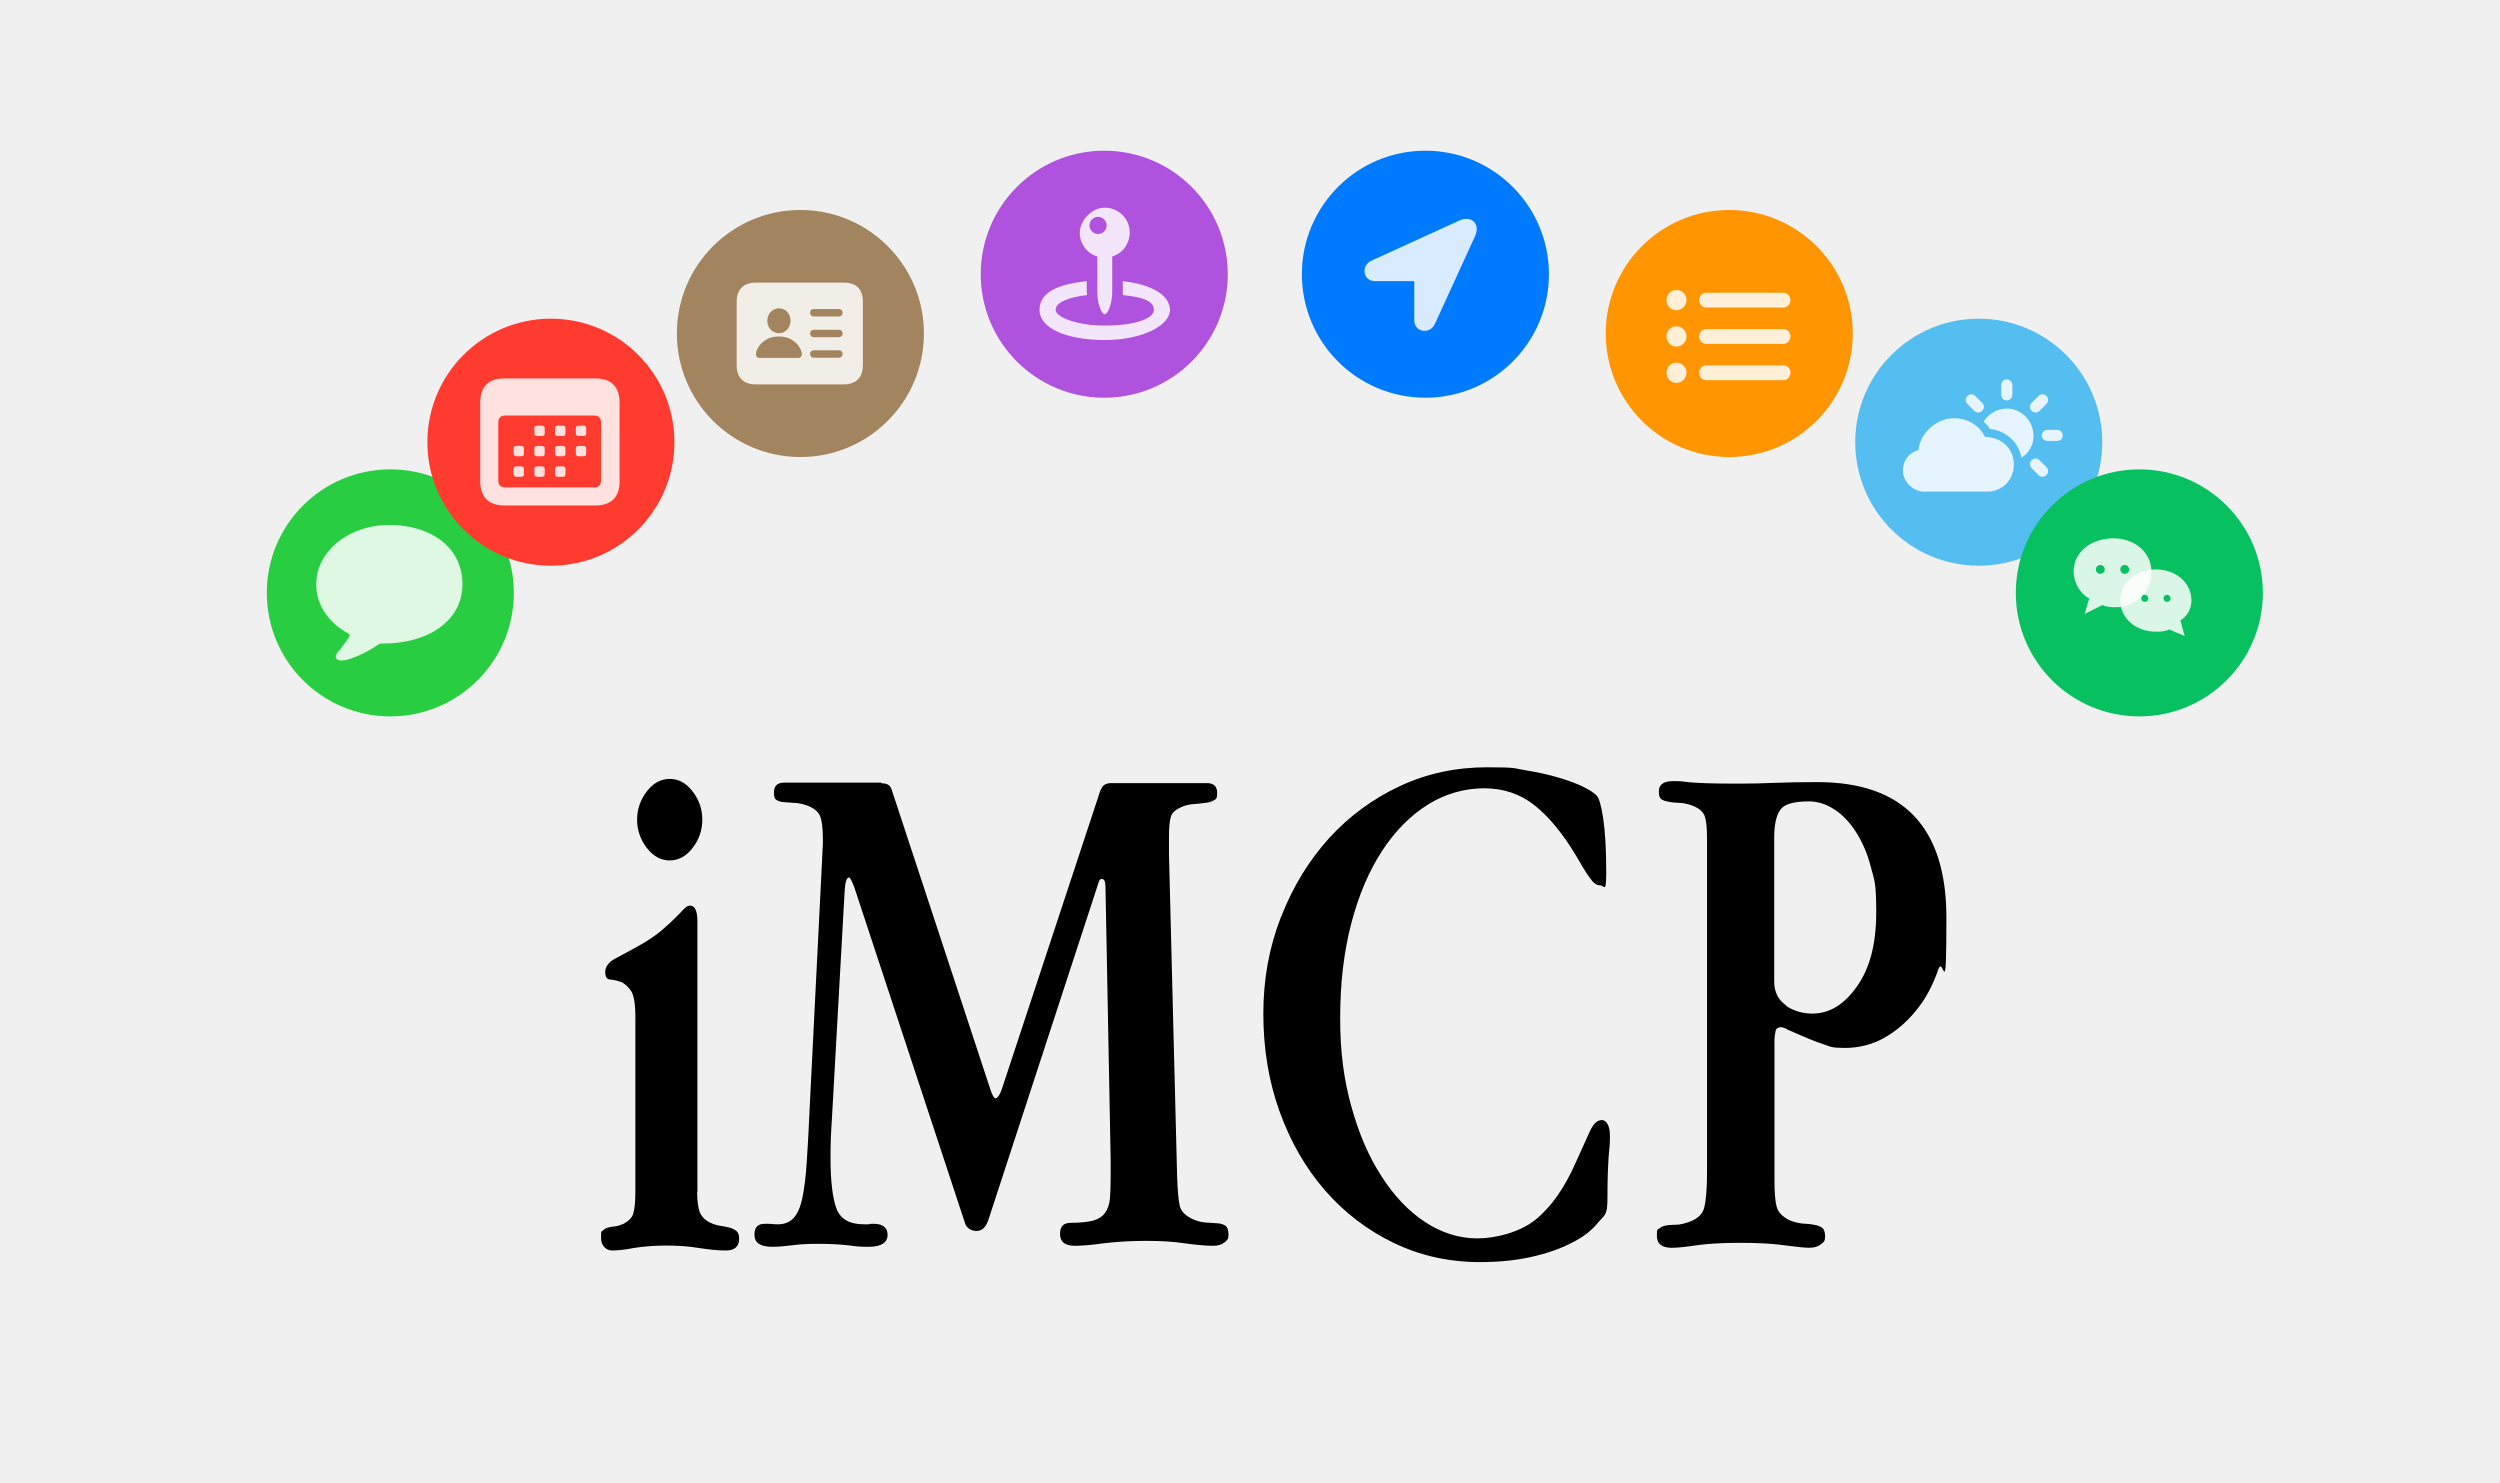
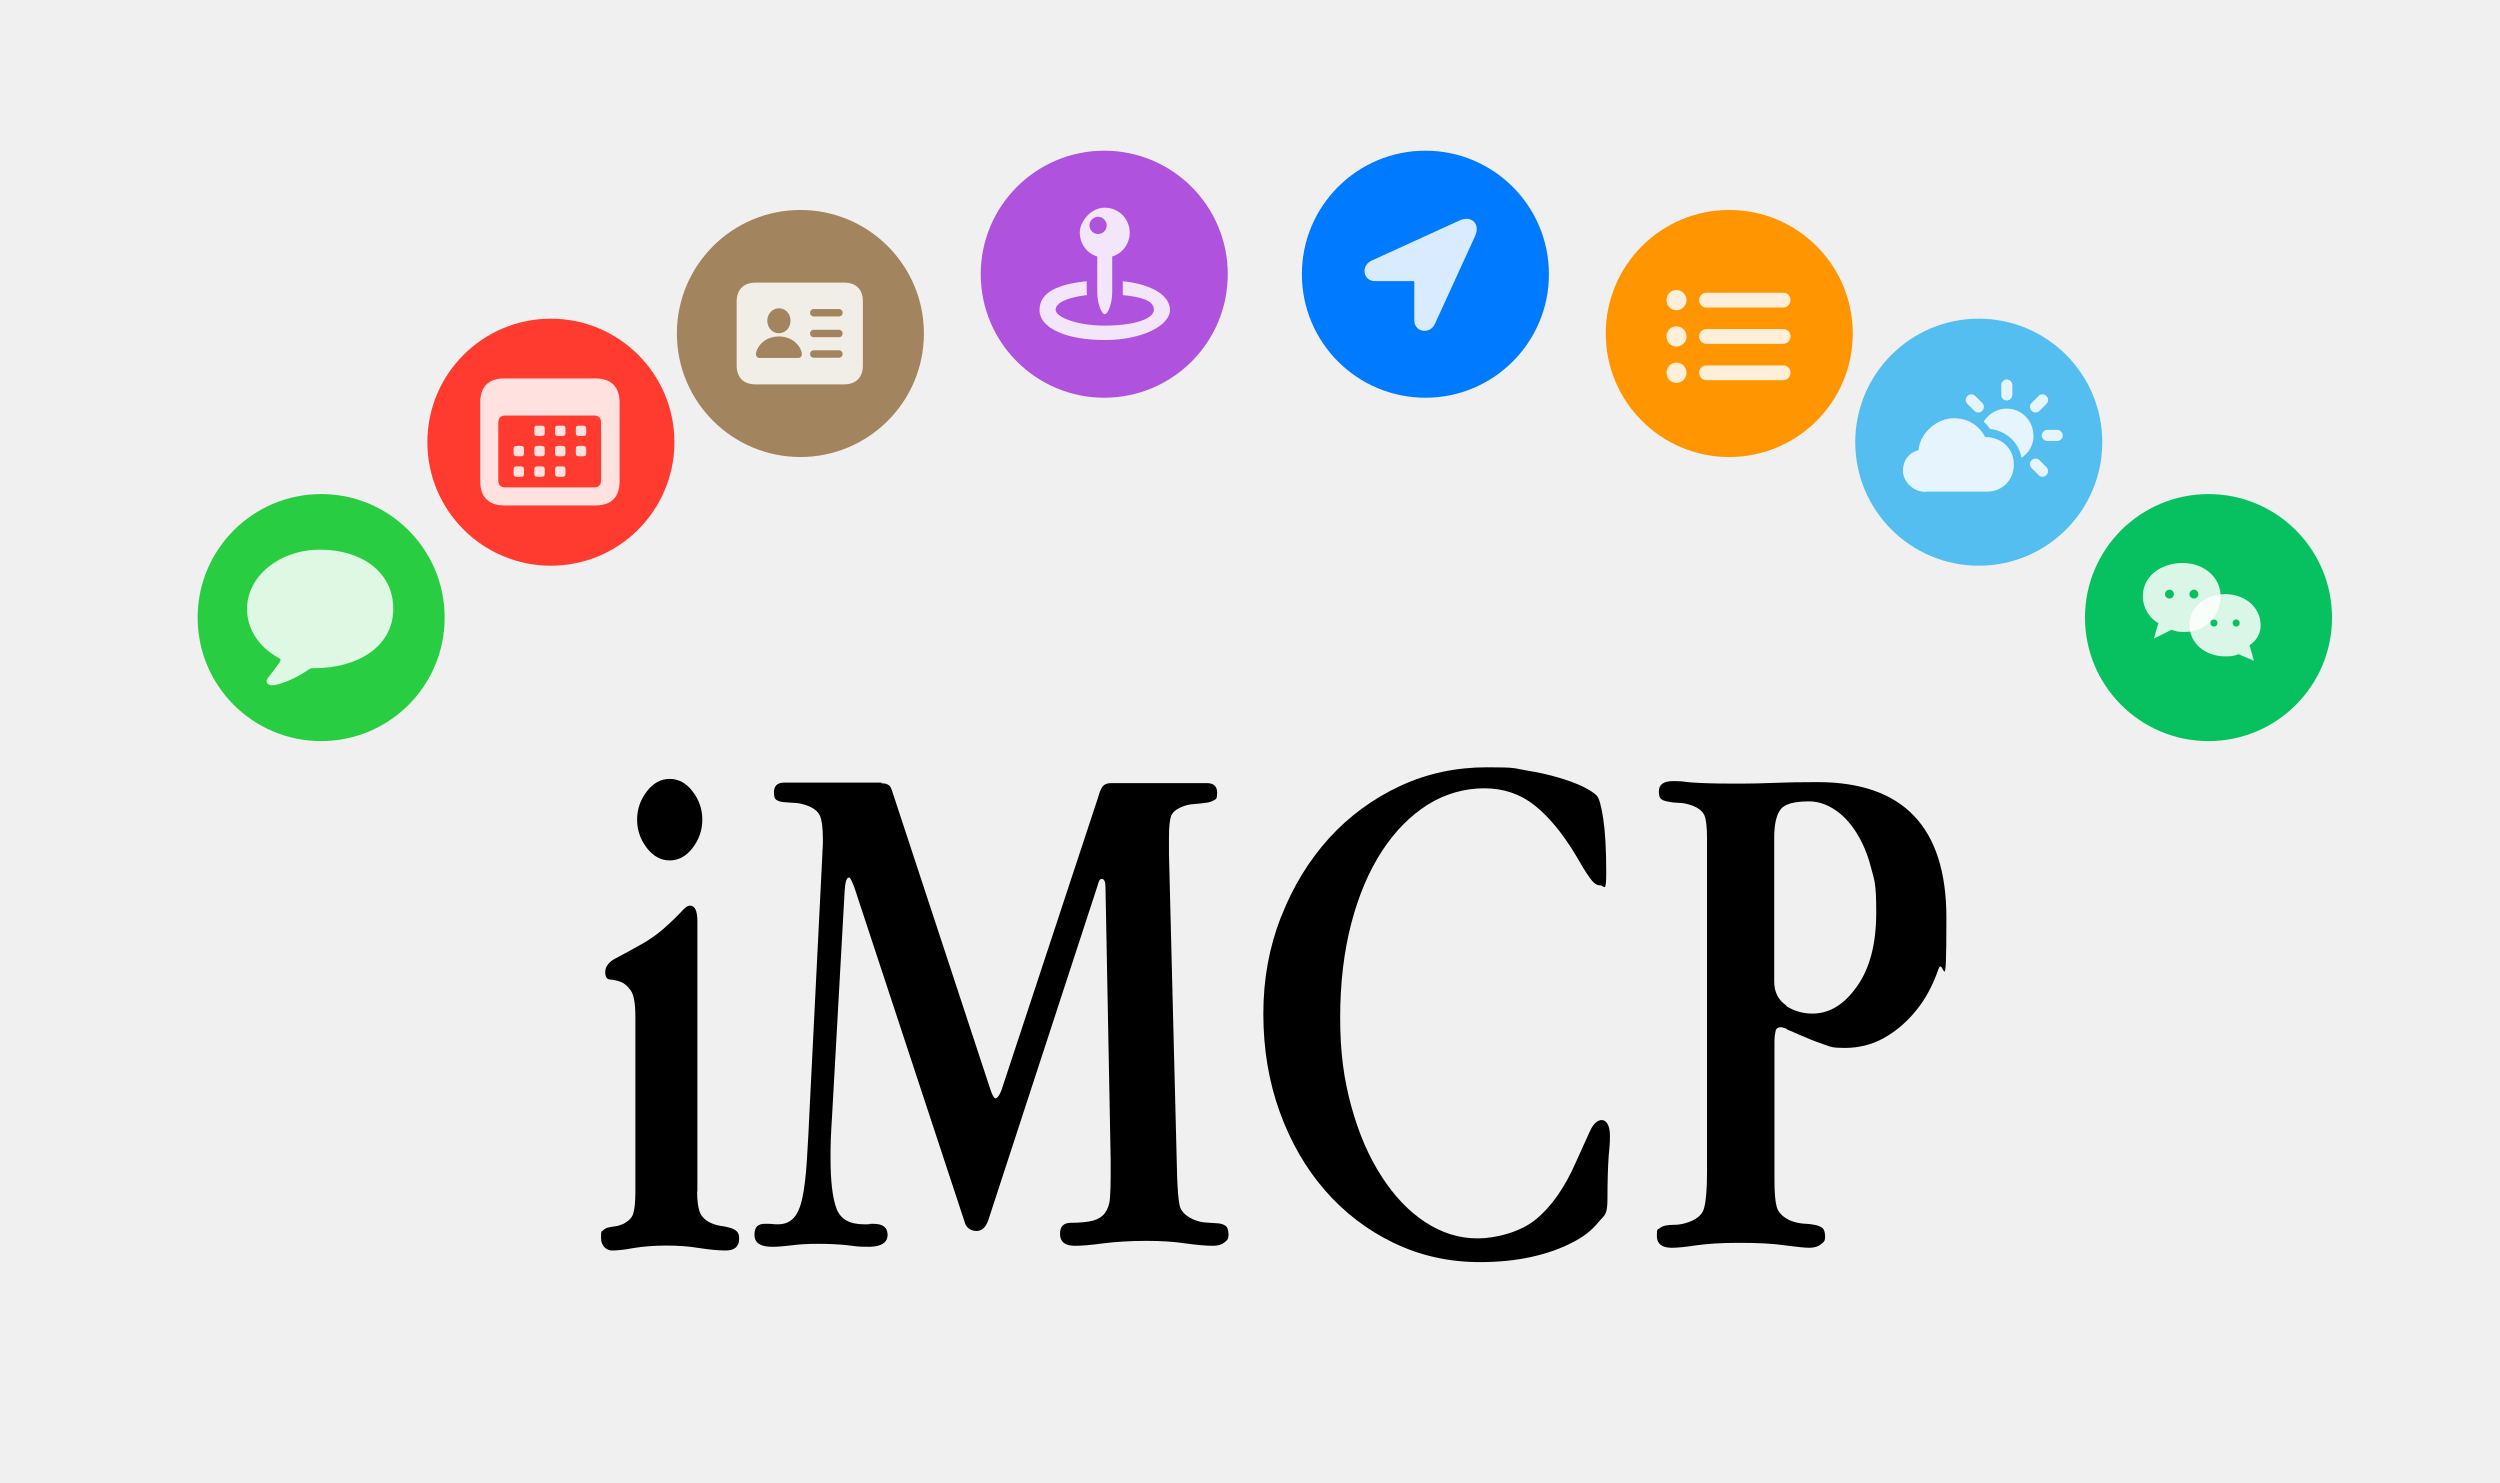
<svg xmlns="http://www.w3.org/2000/svg" version="1.1" viewBox="0 0 1012 600">
  <defs>
    <style>
      .symbol {
        fill: #fff;
        fill-opacity: .85;
      }
    </style>
  </defs>
  <g fill="#000">
    <path d="M282.2,482.4c0,3.6.4,6.3,1,8.1.7,1.8,2,3.2,3.8,4.2,1.6.8,3.1,1.3,4.6,1.5s2.8.5,3.9.8,2,.8,2.7,1.4,1,1.6,1,3c0,3.2-1.8,4.8-5.4,4.8s-6.6-.4-10.8-1c-4.2-.7-8.6-1-13.4-1s-9.5.4-13.1,1c-3.6.7-6.5,1-8.7,1s-4.5-1.7-4.5-5.1.2-2.4.8-3,1.2-1,2.1-1.2c.9-.2,1.9-.4,2.9-.5s2.1-.5,3.3-1c2.2-1.2,3.6-2.6,4-4.4.5-1.7.8-4.5.8-8.5v-70.8c0-5.4-.6-9-1.9-10.8s-2.7-3-4.2-3.5-2.9-.8-4.2-.9-1.9-1.1-1.9-3.1,1.4-4,4.1-5.4,6.5-3.5,11.5-6.3c3-1.8,5.5-3.6,7.6-5.4,2.1-1.8,3.8-3.4,5.2-4.8,1.4-1.4,2.5-2.5,3.4-3.5.9-.9,1.7-1.4,2.5-1.4,2,0,3,2.1,3,6.3v109.5ZM280.4,320.4c2.6,3.4,3.9,7.2,3.9,11.4s-1.3,8-3.9,11.4-5.7,5.1-9.3,5.1-6.7-1.7-9.3-5.1c-2.6-3.4-3.9-7.2-3.9-11.4s1.3-8,3.9-11.4,5.7-5.1,9.3-5.1,6.7,1.7,9.3,5.1Z" />
    <path d="M356.9,317.1c1,0,1.9.1,2.5.5.7.3,1.2,1,1.6,2.2l39.9,121.2c.8,2.4,1.5,3.6,2.1,3.6s1.6-1.1,2.4-3.3l39.3-119.1c.4-1.6,1-2.9,1.6-3.8.7-.9,1.9-1.4,3.5-1.4h38.7c2.8,0,4.2,1.3,4.2,3.9s-.5,2.6-1.4,3.1-2,.9-3.5,1c-1.4.2-3,.4-4.6.5-1.7.1-3.5.5-5.2,1.3-2.2,1-3.5,2.2-4,3.7-.5,1.5-.8,4.2-.8,8.2v7.1l3.3,130.5c.2,5.4.5,9.2,1,11.6.5,2.4,2.4,4.3,5.5,5.7,1.8.8,3.6,1.2,5.4,1.3s3.4.2,4.6.3c1.3.1,2.4.5,3.1,1,.8.6,1.2,1.8,1.2,3.6s-.5,2.2-1.6,3.1-2.6,1.4-4.6,1.4c-3.2,0-7-.4-11.5-1-4.5-.7-9.8-1-15.8-1s-12.4.4-17.2,1c-4.9.7-8.8,1-11.5,1-4,0-6-1.6-6-4.8s1.5-4.5,4.5-4.5,6.8-.3,8.9-.9c2.1-.6,3.7-1.6,4.8-3.1,1.1-1.5,1.8-3.4,2-5.8s.3-5.4.3-8.9v-6.9l-2.1-110.3c0-2.2-.5-3.3-1.5-3.3s-1.2,1-1.8,3l-44.1,135c-1,3-2.6,4.5-4.8,4.5s-4.2-1.2-4.8-3.6l-44.7-135.6c-1-2.6-1.7-3.9-2.1-3.9-1,0-1.6,1.9-1.8,5.7l-5.1,91.2c-.2,3.4-.4,6.5-.5,9.2-.1,2.8-.1,5.3-.1,7.5,0,9.3.8,16.1,2.4,20.4,1.6,4.3,5.3,6.4,11.1,6.4s1.2,0,1.8-.1c.6-.1,1.3-.1,2.1-.1,3.8,0,5.7,1.5,5.7,4.5s-2.5,4.8-7.5,4.8-5-.2-8.5-.6-7.5-.6-12.1-.6-7.5.2-10.6.6-5.8.6-8,.6c-4.8,0-7.2-1.6-7.2-4.8s1.4-4.5,4.2-4.5,2.2,0,3.1.1,1.6.1,2.2.1c2.6,0,4.7-.8,6.3-2.5,1.6-1.7,2.8-4.4,3.6-8.2.8-3.8,1.4-8.7,1.8-14.8s.8-13.5,1.2-22.5l5.1-101.9c0-.4,0-1.1.1-2.1s.1-2.3.1-3.9c0-4.6-.4-7.7-1.2-9.5-.8-1.8-2.6-3.2-5.4-4.2-1.8-.6-3.5-1-5.1-1-1.6-.1-3-.2-4.2-.3-1.2-.1-2.1-.4-2.9-.9s-1-1.5-1-3.1c0-2.6,1.4-3.9,4.2-3.9h39.3Z" />
    <path d="M518.7,370.9c4.7-12.1,11.2-22.6,19.3-31.6,8.2-9,17.8-16,28.7-21.1s22.7-7.6,35.2-7.6,10.6.4,15.6,1.2,9.5,1.8,13.5,3,7.3,2.4,9.9,3.7c2.6,1.3,4.4,2.5,5.4,3.5s1.9,4.1,2.7,9.5c.8,5.3,1.2,12.5,1.2,21.5s-.8,5.4-2.4,5.4-2.8-1-4.3-3.1-3.3-5-5.5-8.9c-5.4-9-11-15.8-16.8-20.4s-12.6-6.9-20.4-6.9-15.8,2.2-22.8,6.6c-7,4.4-13.2,10.6-18.5,18.7s-9.5,17.9-12.5,29.4-4.5,24.2-4.5,38.2,1.5,24.9,4.5,35.8,7,20.3,12.2,28.3c5.1,8,11,14.2,17.7,18.6s13.8,6.6,21.2,6.6,17.2-2.5,23.5-7.6,11.8-12.9,16.3-23.2c2.4-5.4,4.3-9.6,5.7-12.6s3-4.5,4.8-4.5,3.3,2.1,3.3,6.3-.2,4-.5,8.2-.5,10-.5,17.2-1.2,6.6-3.8,9.8-6,5.9-10.7,8.2c-4.6,2.4-10,4.3-16.3,5.7-6.3,1.4-13.2,2.1-20.8,2.1-12.6,0-24.2-2.6-35-7.8-10.7-5.2-20-12.3-27.8-21.3s-13.9-19.6-18.3-31.8c-4.4-12.2-6.6-25.4-6.6-39.6s2.4-27,7.1-39.1h0Z" />
    <path d="M723.1,416.4c-1.2-.4-1.9-.6-2.1-.6-1.2,0-2,.5-2.2,1.4s-.5,2.4-.5,4.4v55.9c0,5.2.3,8.9.9,11,.6,2.2,2.3,4,5.1,5.4,1.8.8,3.6,1.2,5.4,1.4,1.8.1,3.3.2,4.7.5,1.3.2,2.3.6,3.2,1.2.8.6,1.2,1.8,1.2,3.6s-.5,2.2-1.7,3.1c-1.1.9-2.7,1.4-4.7,1.4s-5.3-.4-10-1c-4.7-.7-10.8-1-18.5-1s-12.8.4-17.2,1c-4.5.7-7.8,1-10,1-4,0-6-1.6-6-4.8s.3-2.4,1-3,1.5-1,2.5-1.2,2.2-.3,3.6-.3,2.8-.2,4.2-.6c4.4-1.2,7-3.2,7.8-6.1.8-2.9,1.2-7.7,1.2-14.5v-135.1c0-4.4-.3-7.5-1-9.3-.7-1.8-2.5-3.2-5.2-4.2-1.8-.6-3.5-1-5.2-1-1.7-.1-3.2-.2-4.3-.5-1.2-.2-2.2-.5-2.8-1-.7-.5-1-1.5-1-3.1,0-2.8,1.9-4.2,5.7-4.2s3.2.1,7,.5c3.9.3,9.5.5,16.7.5h4.8c3.4,0,7.6-.1,12.6-.3,5-.2,10.8-.3,17.4-.3,34.8,0,52.2,18.3,52.2,54.9s-1.1,14.6-3.3,21-5.2,12-9,16.6c-3.8,4.7-8.2,8.4-13,11.1-4.9,2.7-10.2,4-15.8,4s-5.7-.5-8.7-1.5-6.3-2.3-9.9-3.9l-4.8-2.1h0ZM723,407.2c3.3,2.1,6.8,3.1,10.7,3.1,6.8,0,12.8-3.6,18-11,5.2-7.3,7.8-17.2,7.8-29.9s-.8-13-2.2-18.5-3.5-10.2-6-14.1-5.4-7-8.7-9.1c-3.3-2.2-6.8-3.3-10.3-3.3-6.2,0-10.1,1.1-11.7,3.5-1.6,2.3-2.4,6-2.4,11.2v58.2c0,4.4,1.7,7.6,5,9.8Z" />
  </g>
-   <g transform="translate(0 -2)">
+   <g transform="translate(-28 8)">
    <circle fill="#28cd41" cx="158" cy="242" r="50" />
    <g class="symbol">
      <path d="M138.2,269.4c3,0,9.8-2.9,14.8-6.4.6-.4,1-.5,1.5-.5h.7c17.6,0,32-8.8,32-24s-13.1-24-29.6-24-29.6,10.7-29.6,24c0,7.9,4.5,15.3,12.9,19.9.6.3.8.7.5,1.3-1.6,2.6-3.8,5.2-4.8,6.5-1.4,1.7-.6,3.2,1.6,3.2Z" />
    </g>
  </g>
  <g transform="translate(-33.5 19.4)">
    <circle fill="#ff3b30" cx="256.5" cy="159.6" r="50" />
    <g class="symbol">
      <path d="M237.5,185.2h37.2c6.2,0,9.6-3.4,9.6-9.6v-32.2c0-6.1-3.4-9.6-9.6-9.6h-37.2c-6.2,0-9.6,3.4-9.6,9.6v32.2c0,6.1,3.4,9.6,9.6,9.6h0ZM238.1,177.9c-1.9,0-2.9-.9-2.9-2.9v-23.3c0-2,1-2.9,2.9-2.9h35.8c1.9,0,2.9.9,2.9,2.9v23.3c0,2.1-1,2.9-2.9,2.9h-35.8ZM251.1,157.1h1.6c1,0,1.3-.3,1.3-1.3v-1.6c0-1-.3-1.3-1.3-1.3h-1.6c-1,0-1.3.3-1.3,1.3v1.6c0,1,.3,1.3,1.3,1.3ZM259.5,157.1h1.6c1,0,1.3-.3,1.3-1.3v-1.6c0-1-.3-1.3-1.3-1.3h-1.6c-1,0-1.3.3-1.3,1.3v1.6c0,1,.3,1.3,1.3,1.3ZM267.9,157.1h1.6c1,0,1.3-.3,1.3-1.3v-1.6c0-1-.4-1.3-1.3-1.3h-1.6c-1,0-1.3.3-1.3,1.3v1.6c0,1,.4,1.3,1.3,1.3ZM242.7,165.3h1.6c1,0,1.3-.3,1.3-1.3v-1.6c0-1-.4-1.3-1.3-1.3h-1.6c-1,0-1.3.3-1.3,1.3v1.6c0,1,.4,1.3,1.3,1.3ZM251.1,165.3h1.6c1,0,1.3-.3,1.3-1.3v-1.6c0-1-.3-1.3-1.3-1.3h-1.6c-1,0-1.3.3-1.3,1.3v1.6c0,1,.3,1.3,1.3,1.3ZM259.5,165.3h1.6c1,0,1.3-.3,1.3-1.3v-1.6c0-1-.3-1.3-1.3-1.3h-1.6c-1,0-1.3.3-1.3,1.3v1.6c0,1,.3,1.3,1.3,1.3ZM267.9,165.3h1.6c1,0,1.3-.3,1.3-1.3v-1.6c0-1-.4-1.3-1.3-1.3h-1.6c-1,0-1.3.3-1.3,1.3v1.6c0,1,.4,1.3,1.3,1.3ZM242.7,173.6h1.6c1,0,1.3-.3,1.3-1.3v-1.6c0-1-.4-1.3-1.3-1.3h-1.6c-1,0-1.3.3-1.3,1.3v1.6c0,1,.4,1.3,1.3,1.3ZM251.1,173.6h1.6c1,0,1.3-.3,1.3-1.3v-1.6c0-1-.3-1.3-1.3-1.3h-1.6c-1,0-1.3.3-1.3,1.3v1.6c0,1,.3,1.3,1.3,1.3ZM259.5,173.6h1.6c1,0,1.3-.3,1.3-1.3v-1.6c0-1-.3-1.3-1.3-1.3h-1.6c-1,0-1.3.3-1.3,1.3v1.6c0,1,.3,1.3,1.3,1.3Z" />
    </g>
  </g>
  <g transform="translate(-58.8 10.1)">
    <circle fill="#a2845e" cx="382.8" cy="124.9" r="50" />
    <g class="symbol">
      <path d="M408.1,112v25.8c0,4.9-2.8,7.7-7.7,7.7h-35.7c-5,0-7.7-2.8-7.7-7.7v-25.8c0-4.9,2.8-7.7,7.7-7.7h35.7c5,0,7.7,2.7,7.7,7.7ZM364.8,133.2c0,.9.5,1.6,1.5,1.6h15.6c1,0,1.5-.7,1.5-1.6c0-2-2.8-7.1-9.3-7.1s-9.3,5.1-9.3,7.1h0ZM388.2,131.7c-.9,0-1.5.7-1.5,1.5s.6,1.5,1.5,1.5h10.2c.9,0,1.5-.7,1.5-1.5s-.6-1.5-1.5-1.5h-10.2ZM388.2,123.4c-.9,0-1.5.7-1.5,1.5s.6,1.5,1.5,1.5h10.2c.9,0,1.5-.7,1.5-1.5s-.6-1.5-1.5-1.5h-10.2ZM369.4,119.7c0,2.9,2.1,5.1,4.7,5.1s4.7-2.2,4.7-5.1-2.1-5-4.7-5-4.7,2.3-4.7,5ZM388.2,115c-.9,0-1.5.7-1.5,1.5s.6,1.5,1.5,1.5h10.2c.9,0,1.5-.7,1.5-1.5s-.6-1.5-1.5-1.5h-10.2Z" />
    </g>
  </g>
  <g transform="translate(-64.4 3.1)">
    <circle fill="#af52de" cx="511.4" cy="107.9" r="50" />
    <g class="symbol">
      <path d="M504.41,115.45v.9c-7.64.9-12.69,3.03-12.69,5.95s8.43,6.4,19.88,6.4,19.88-2.58,19.88-6.4-5.06-5.17-12.58-5.95v-5.62c11.57,1.24,19.1,5.62,19.1,11.68s-10.78,12.13-26.4,12.13-26.4-4.83-26.4-12.13,7.53-10.45,19.1-11.68v4.72h.11Z" />
      <path d="M521.71,91.07c0,4.49-2.92,8.43-7.08,9.66v14.27c0,4.94-1.8,9.1-3.03,9.1s-3.03-4.16-3.03-9.1v-14.27c-4.16-1.24-7.08-5.17-7.08-9.66s4.49-10.11,10.11-10.11,10.11,4.49,10.11,10.11ZM505.42,88.15c0,1.91,1.57,3.48,3.48,3.48s3.48-1.57,3.48-3.48-1.57-3.48-3.48-3.48-3.48,1.57-3.48,3.48h0Z" />
    </g>
  </g>
  <g transform="translate(-63.7 -14.1)">
    <circle fill="#007aff" cx="640.7" cy="125.1" r="50" />
    <g class="symbol">
      <path d="M620.3,127.9h15.6c.2,0,.3.1.3.3v15.6c0,4.8,6.4,5.9,8.4,1.3l16.2-35.4c2.3-5-1.5-8.6-6.4-6.3l-35.5,16.2c-4.4,2-3.5,8.3,1.4,8.3h0Z" />
    </g>
  </g>
  <g transform="translate(-67.4 -25.4)">
    <circle fill="#ff9500" cx="767.4" cy="160.4" r="50" />
    <g class="symbol">
      <path d="M758.1,179.3h31.2c1.6,0,2.9-1.4,2.9-3s-1.2-3-2.9-3h-31.2c-1.6,0-2.9,1.4-2.9,3s1.3,3,2.9,3Z" />
      <path d="M746,180.4c2.2,0,4.1-1.8,4.1-4.1s-1.8-4.1-4.1-4.1-4,1.8-4,4.1,1.8,4.1,4,4.1Z" />
      <path d="M758.1,164.6h31.2c1.6,0,2.9-1.4,2.9-3s-1.2-3-2.9-3h-31.2c-1.6,0-2.9,1.4-2.9,3s1.3,3,2.9,3Z" />
      <path d="M746,165.7c2.2,0,4.1-1.8,4.1-4.1s-1.8-4.1-4.1-4.1-4,1.8-4,4.1,1.8,4.1,4,4.1Z" />
      <path d="M758.1,149.9h31.2c1.6,0,2.9-1.4,2.9-3s-1.2-3-2.9-3h-31.2c-1.6,0-2.9,1.4-2.9,3s1.3,3,2.9,3Z" />
      <path d="M746,151c2.2,0,4.1-1.8,4.1-4.1s-1.8-4.1-4.1-4.1-4,1.8-4,4.1,1.8,4.1,4,4.1Z" />
    </g>
  </g>
  <g transform="translate(-65 -63)">
    <circle fill="#55bef0" cx="866" cy="242" r="50" />
    <g class="symbol">
      <path d="M890.6,249.3l2.8,2.8c.9.9.9,2.3,0,3.2s-2.4.9-3.2,0l-2.8-2.8c-.9-.9-.9-2.3,0-3.2s2.3-.9,3.2,0ZM888.2,239.3c0,3.8-1.9,7.1-4.9,9-1.1-6.3-6.2-10.9-12.8-11.7-.7-1.1-1.5-2-2.5-2.9,1.9-3.1,5.3-5.3,9.3-5.3,6,0,10.8,4.9,10.8,10.8h.1ZM900,239.3c0,1.2-1,2.2-2.3,2.2h-3.9c-1.2,0-2.3-1-2.3-2.2s1.1-2.3,2.3-2.3h3.9c1.2,0,2.3,1,2.3,2.3ZM893.4,223.3c.9.9.9,2.3,0,3.2l-2.8,2.8c-.9.9-2.3.9-3.2,0s-.9-2.4,0-3.2l2.8-2.8c.9-.9,2.3-.9,3.2,0ZM864.6,223.3l2.8,2.8c.9.9.9,2.3,0,3.2s-2.3.9-3.2,0l-2.8-2.8c-.9-.9-.9-2.3,0-3.2s2.4-.9,3.2,0ZM879.6,218.9v3.9c0,1.2-1,2.3-2.3,2.3s-2.2-1.1-2.2-2.3v-3.9c0-1.2,1-2.3,2.2-2.3s2.3,1,2.3,2.3Z" />
      <path d="M844.6,262h24.8c6.2,0,10.8-4.7,10.8-11s-4.9-11.1-11.6-11.1c-2.2-4.2-6.4-7.6-12.8-7.6s-13.5,5.6-14.2,12.9c-3.8,1-6.3,4.2-6.3,8.3s3.7,8.6,9.2,8.6h0Z" />
    </g>
  </g>
  <g>
-     <circle fill="#07c160" cx="866" cy="240" r="50" />
-     <g transform="translate(834 208) scale(.9)">
+     <circle fill="#07c160" cx="894" cy="250" r="50" />
+     <g transform="translate(862 218) scale(.9)">
      <path class="symbol" d="M41 26C41 17 33 11 24 11C14 11 6 17 6 26C6 31 9 36 13 38L11 45L19 41C21 42 23 42 25 42C34 42 41 35 41 26Z" />
      <path class="symbol" d="M59 39C59 31 52 25 43 25C34 25 27 31 27 39C27 47 34 53 43 53C45 53 47 53 49 52L56 55L54 48C57 46 59 43 59 39Z" />
      <g fill="#07c160">
        <circle cx="18" cy="25" r="2" />
        <circle cx="29" cy="25" r="2" />
        <circle cx="38" cy="38" r="1.6" />
        <circle cx="48" cy="38" r="1.6" />
      </g>
    </g>
  </g>
</svg>
